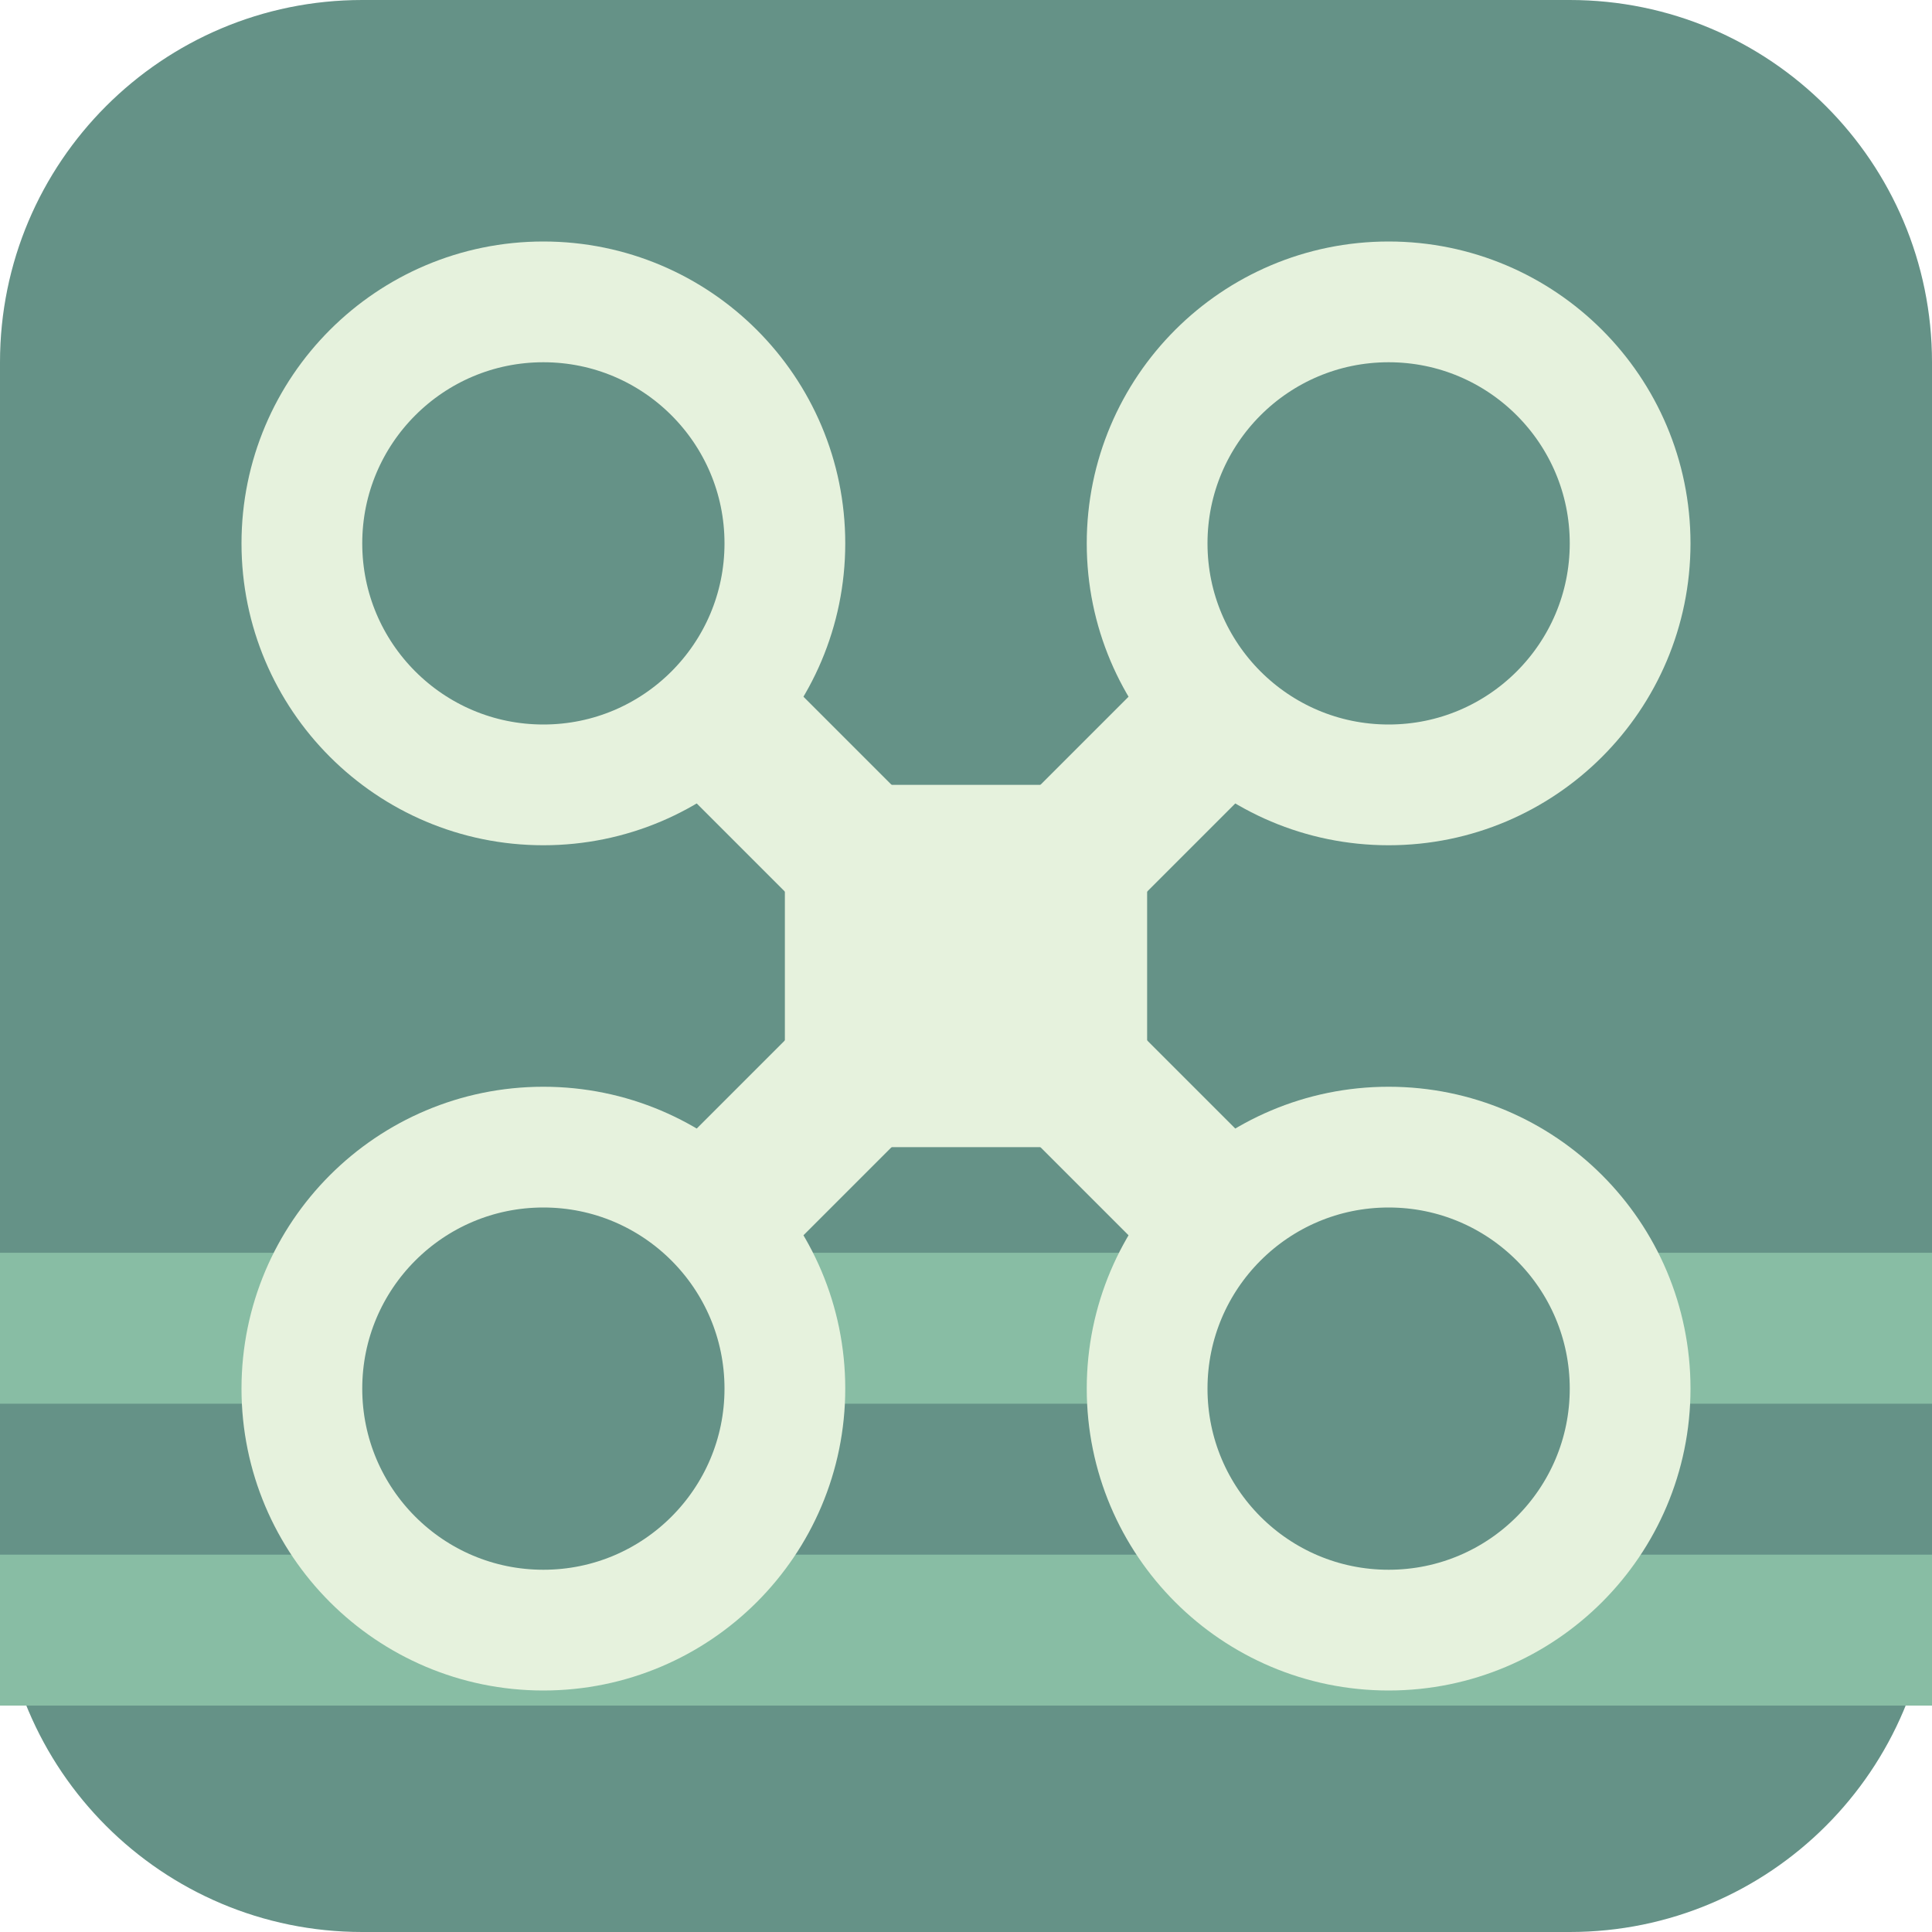
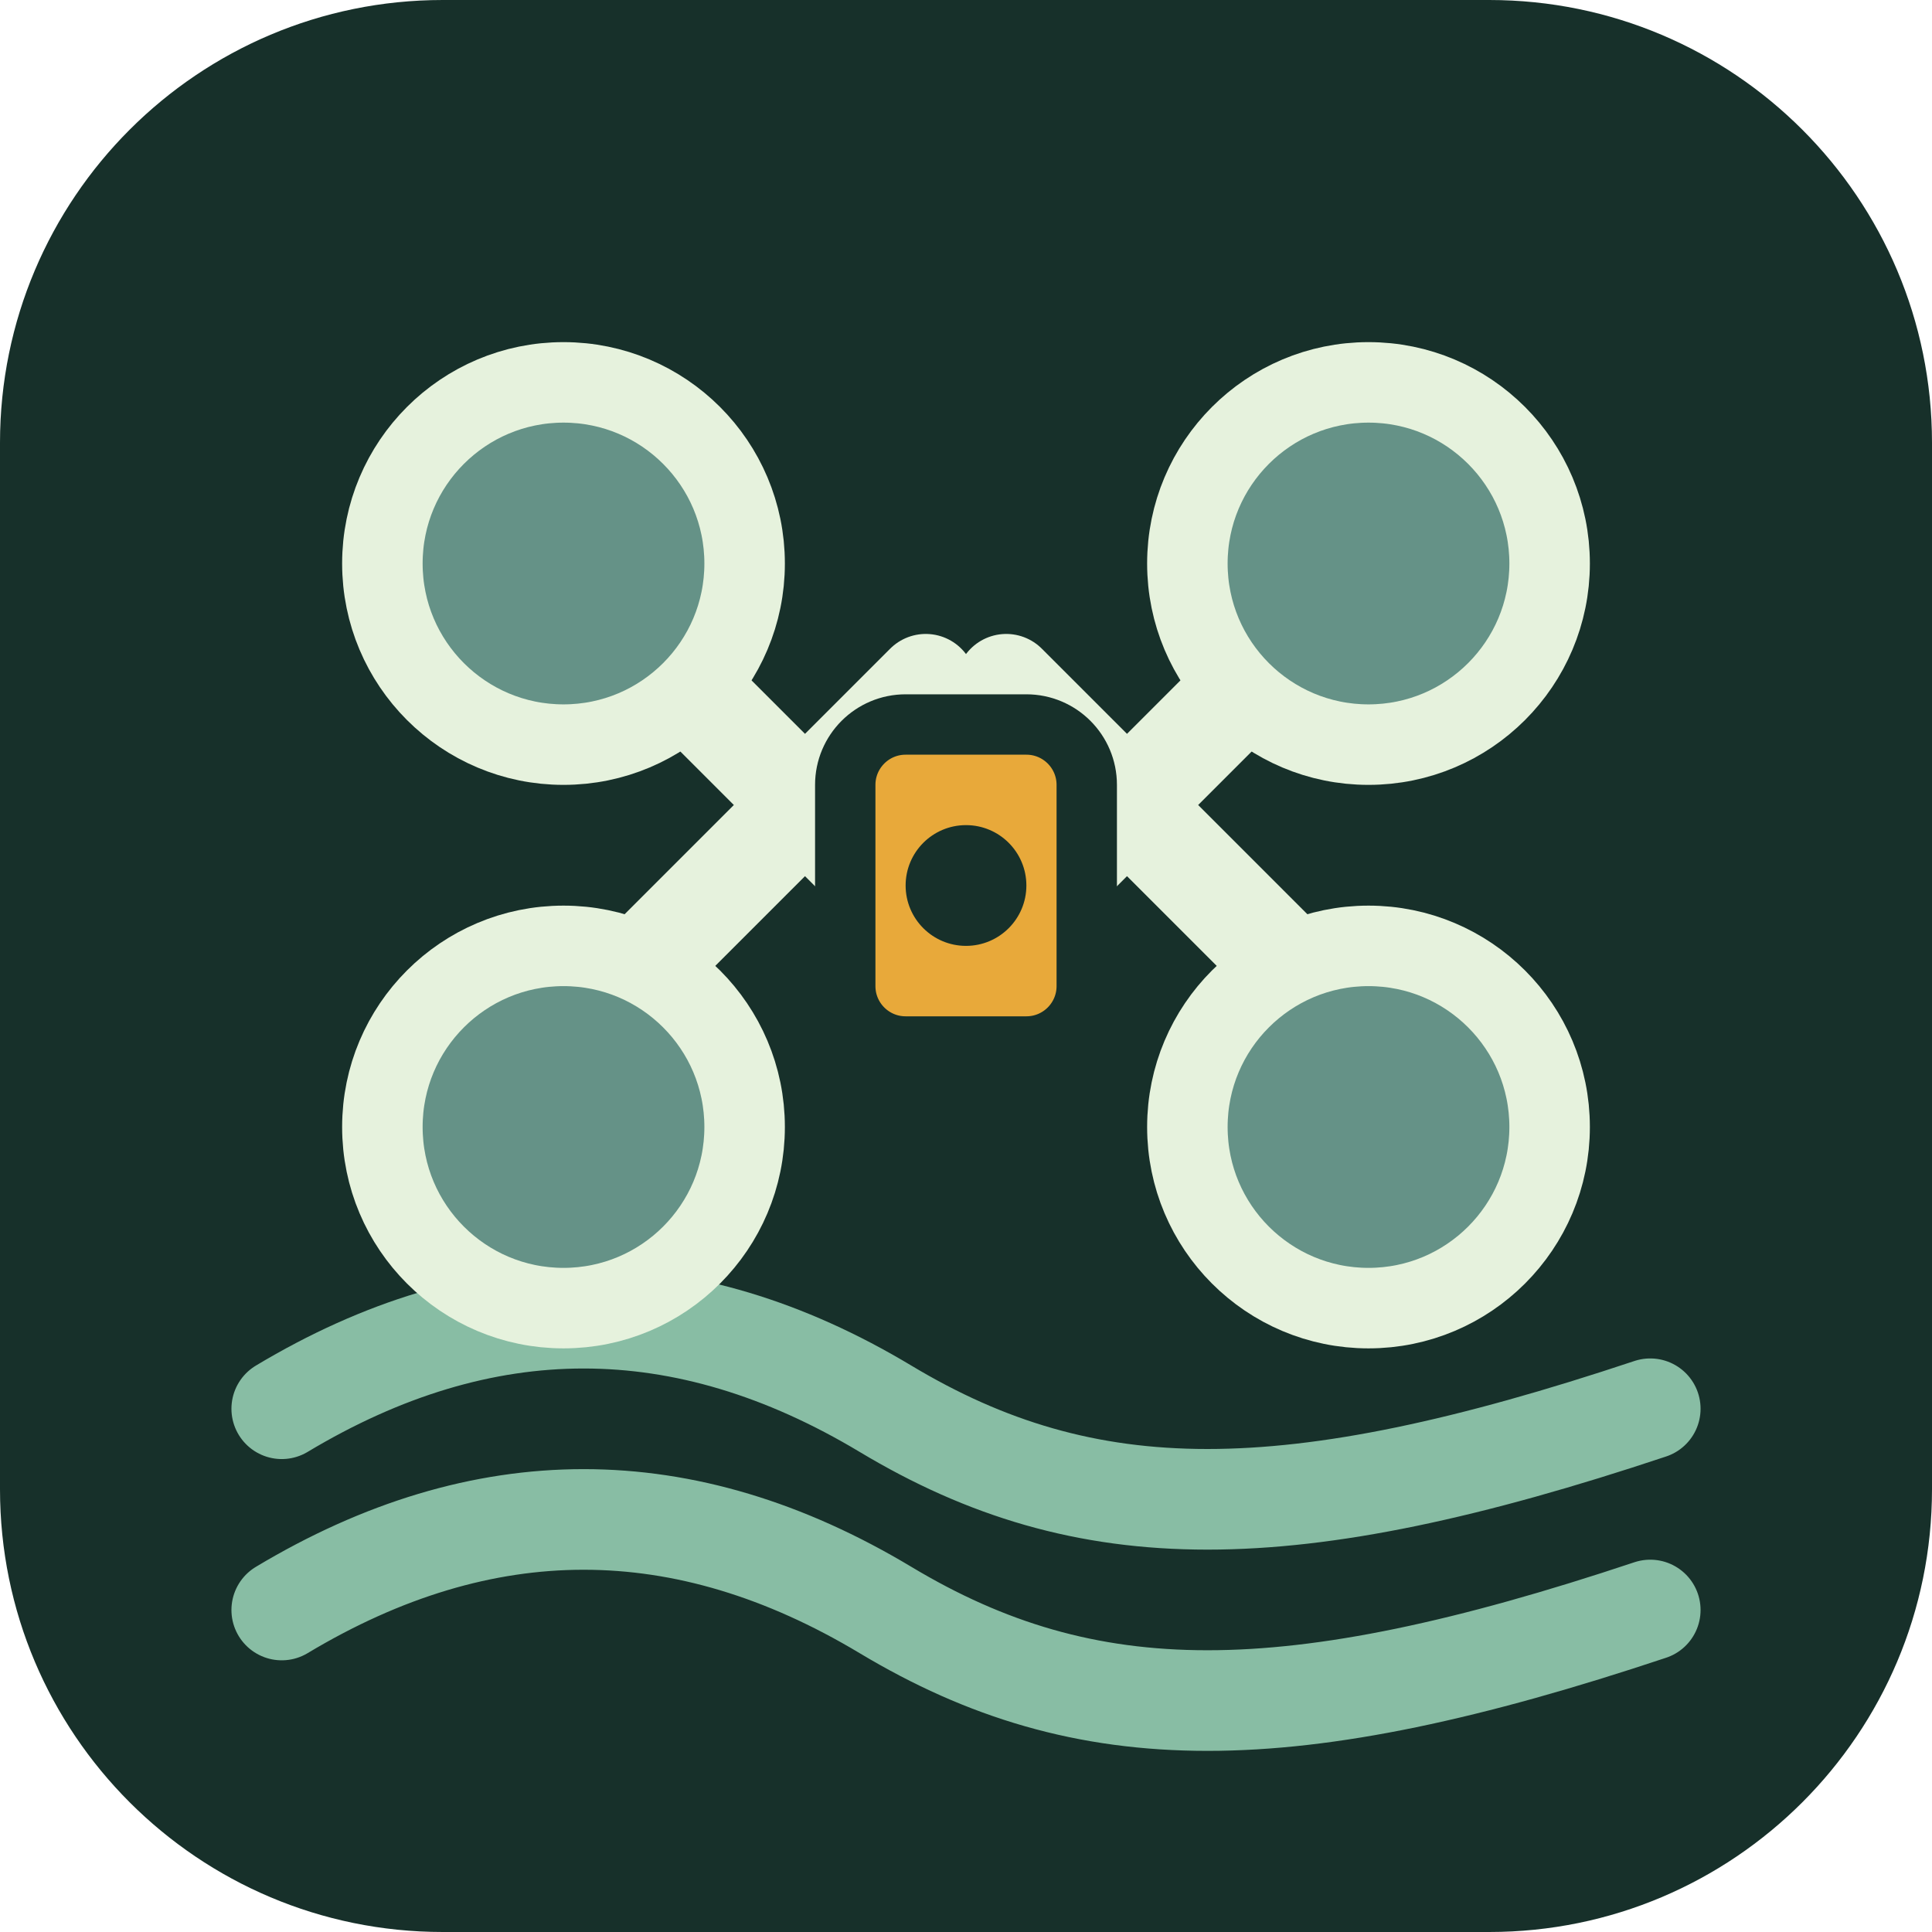
- <svg xmlns="http://www.w3.org/2000/svg" viewBox="0 0 32 32">
-   <rect width="32" height="32" rx="6" fill="#659287" />
-   <path d="M0 22h32M0 27h32" stroke="#88bda4" stroke-width="2.5" />
-   <path d="M9 9l14 14M23 9L9 23" stroke="#e6f2dd" stroke-width="2.5" />
+ <svg xmlns="http://www.w3.org/2000/svg" viewBox="0 0 48 48">
+   <rect width="48" height="48" rx="11" fill="#17302a" />
+   <path d="M7 35c5-3 10-3 15 0s10 3 19 0M7 40c5-3 10-3 15 0s10 3 19 0" fill="none" stroke="#88bda4" stroke-linecap="round" stroke-width="2.5" />
+   <path d="M15 15l8 8m10-8-8 8m-10 2 8-8m10 8-8-8" fill="none" stroke="#e6f2dd" stroke-linecap="round" stroke-width="2.5" />
  <g fill="#659287" stroke="#e6f2dd" stroke-width="2">
-     <circle cx="9" cy="9" r="4" />
-     <circle cx="23" cy="9" r="4" />
-     <circle cx="9" cy="23" r="4" />
-     <circle cx="23" cy="23" r="4" />
+     <circle cx="14" cy="14" r="4.5" />
+     <circle cx="34" cy="14" r="4.5" />
+     <circle cx="14" cy="28" r="4.5" />
+     <circle cx="34" cy="28" r="4.5" />
  </g>
-   <rect x="13" y="13" width="6" height="6" rx="1.5" fill="#e6f2dd" />
+   <rect x="21" y="18" width="6" height="8" rx="1.5" fill="#e8a93a" stroke="#17302a" stroke-width="1.5" />
+   <circle cx="24" cy="22" r="1.5" fill="#17302a" />
</svg>
